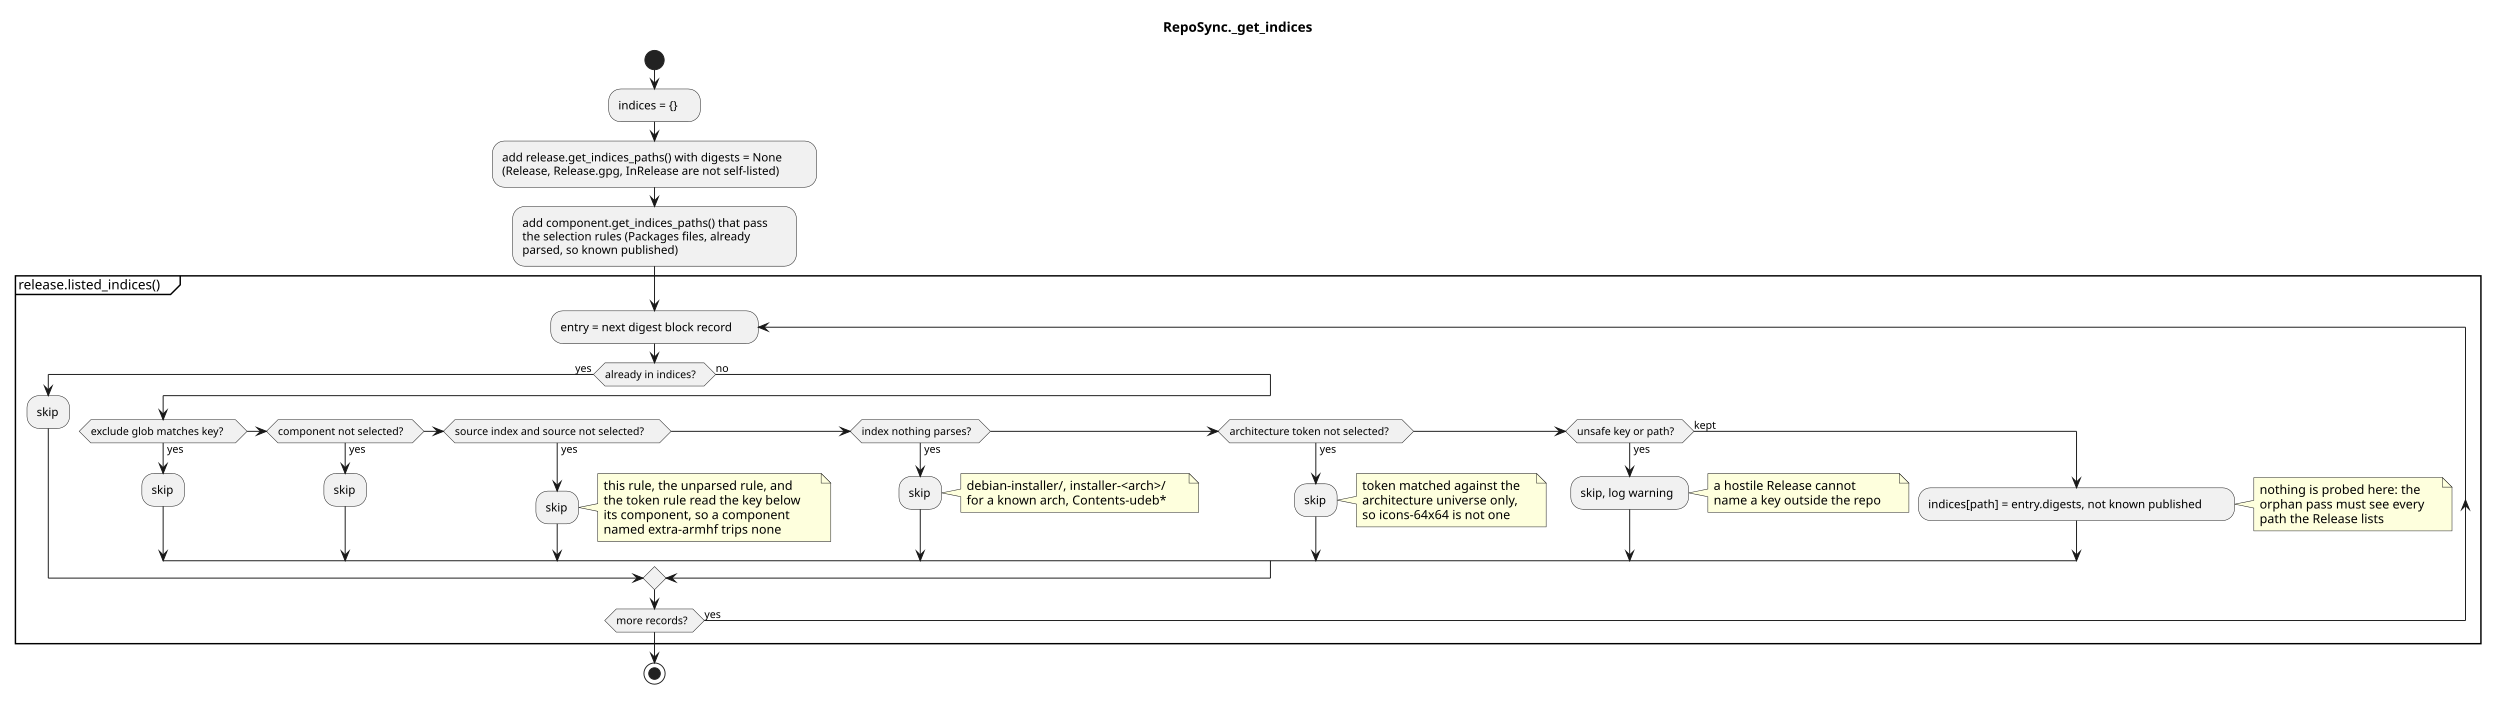
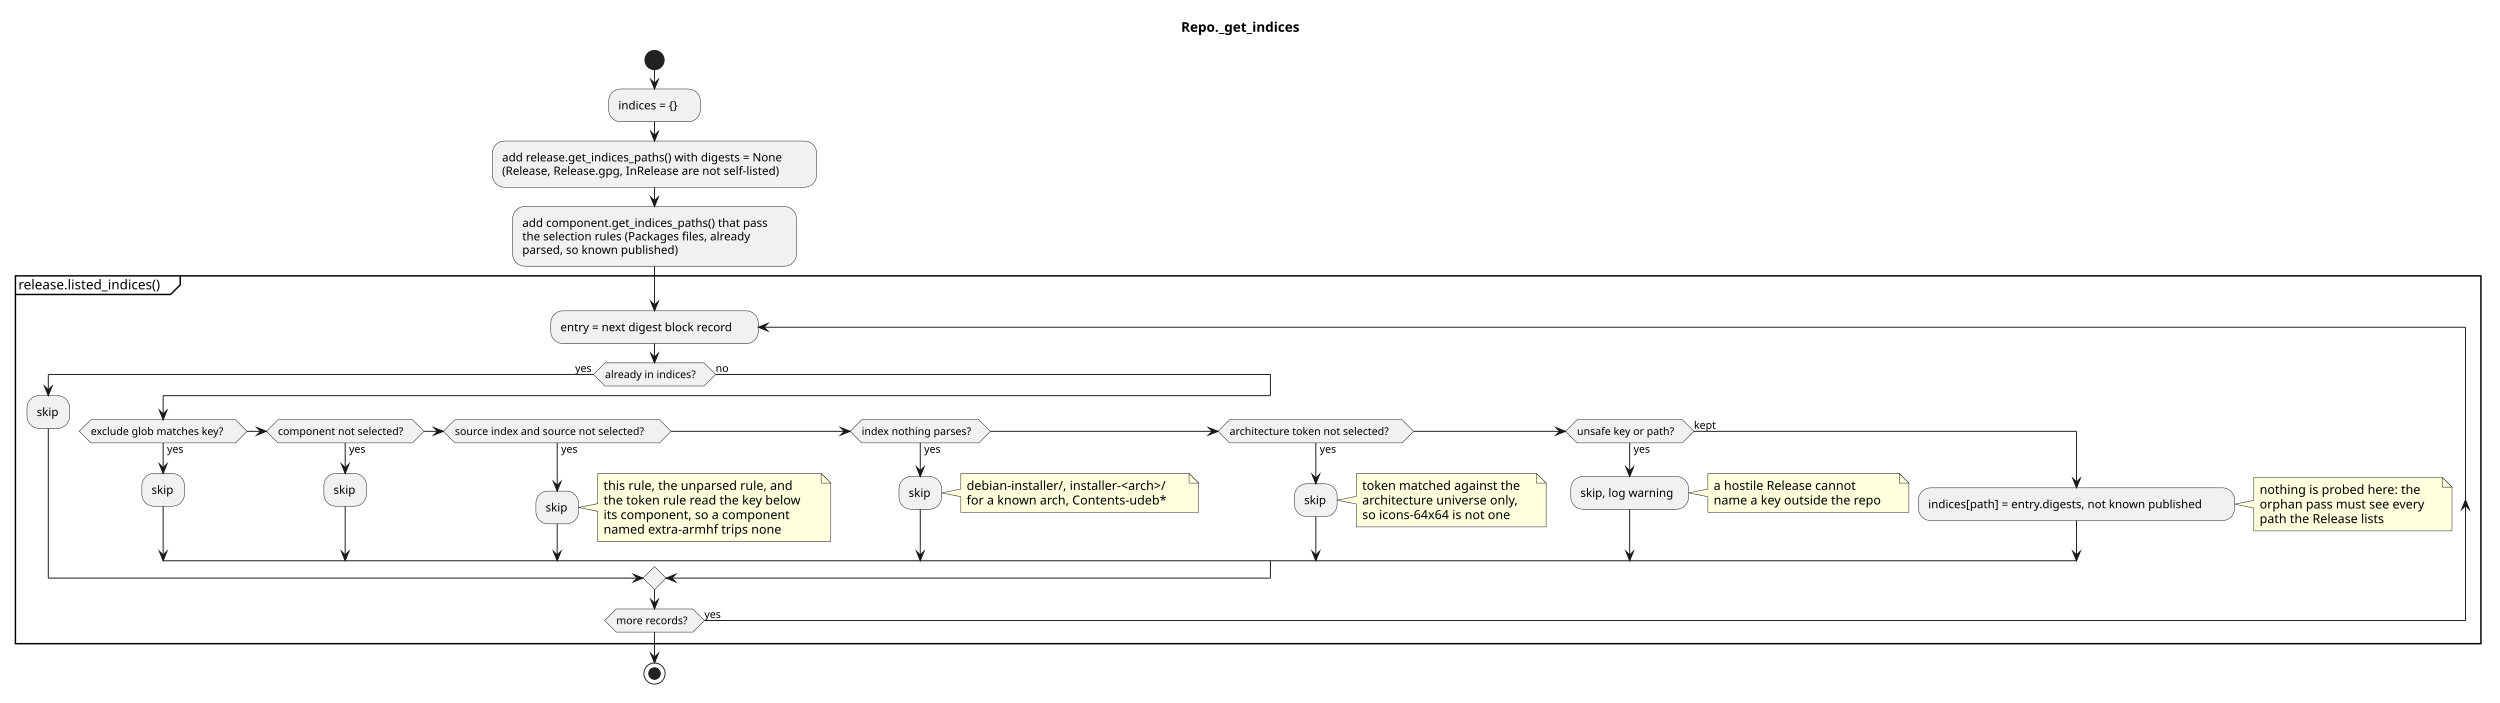
<svg xmlns="http://www.w3.org/2000/svg" version="1.1" data-diagram-type="ACTIVITY" style="width:2593px;height:729px;background:#FFFFFF;" width="2593px" height="729px" viewBox="0 0 2593 729" zoomAndPan="magnify" preserveAspectRatio="none" contentStyleType="text/css">
  <defs />
  <g font-family="sans-serif" lengthAdjust="spacing">
    <g class="title" data-source-line="1">
-       <text x="1206.293" y="32.995" fill="#000" font-size="14" textLength="178.63" font-weight="700">RepoSync._get_indices</text>
+       <text x="1225.031" y="32.995" fill="#000" font-size="14" textLength="141.155" font-weight="700">Repo._get_indices</text>
    </g>
    <ellipse cx="678.88" cy="62.297" rx="10" ry="10" fill="#222" style="stroke:#222;stroke-width:1;" />
    <rect x="631.342" y="92.297" width="95.076" height="33.969" fill="#F1F1F1" style="stroke:#181818;stroke-width:0.5;" rx="12.5" ry="12.5" />
    <text x="641.342" y="113.436" fill="#000" font-size="12" textLength="75.076">indices = {}</text>
    <rect x="510.78" y="146.266" width="336.201" height="47.938" fill="#F1F1F1" style="stroke:#181818;stroke-width:0.5;" rx="12.5" ry="12.5" />
    <text x="520.78" y="167.404" fill="#000" font-size="12" textLength="316.201">add release.get_indices_paths() with digests = None</text>
    <text x="520.78" y="181.373" fill="#000" font-size="12" textLength="313.623">(Release, Release.gpg, InRelease are not self-listed)</text>
    <rect x="531.73" y="214.203" width="294.301" height="61.906" fill="#F1F1F1" style="stroke:#181818;stroke-width:0.5;" rx="12.5" ry="12.5" />
    <text x="541.73" y="235.342" fill="#000" font-size="12" textLength="274.301">add component.get_indices_paths() that pass</text>
    <text x="541.73" y="249.311" fill="#000" font-size="12" textLength="257.051">the selection rules (Packages files, already</text>
    <text x="541.73" y="263.279" fill="#000" font-size="12" textLength="172.371">parsed, so known published)</text>
    <rect x="16" y="286.109" width="2557.217" height="381.507" fill="none" style="stroke:#000;stroke-width:1.5;" />
    <path d="M186.938,286.109 L186.938,295.406 L176.938,305.406 L16,305.406" style="stroke:#000;stroke-width:1.5;" fill="none" />
    <text x="19" y="300.104" fill="#000" font-size="14" textLength="160.938">release.listed_indices()</text>
    <polygon points="627.484,376.375,730.276,376.375,742.276,388.375,730.276,400.375,627.484,400.375,615.484,388.375,627.484,376.375" fill="#F1F1F1" style="stroke:#181818;stroke-width:0.5;stroke-linejoin:miter;stroke-miterlimit:10;" />
    <text x="627.484" y="392.183" fill="#000" font-size="11" textLength="102.792">already in indices?</text>
    <text x="596.476" y="385.781" fill="#000" font-size="11" textLength="19.008">yes</text>
    <text x="742.276" y="385.781" fill="#000" font-size="11" textLength="13.702">no</text>
    <rect x="28" y="410.375" width="44.152" height="33.969" fill="#F1F1F1" style="stroke:#181818;stroke-width:0.5;" rx="12.5" ry="12.5" />
    <text x="38" y="431.514" fill="#000" font-size="12" textLength="24.152">skip</text>
    <polygon points="94.152,435.375,244.269,435.375,256.269,447.375,244.269,459.375,94.152,459.375,82.152,447.375,94.152,435.375" fill="#F1F1F1" style="stroke:#181818;stroke-width:0.5;stroke-linejoin:miter;stroke-miterlimit:10;" />
    <text x="173.211" y="469.585" fill="#000" font-size="11" textLength="19.008">yes</text>
    <text x="94.152" y="451.183" fill="#000" font-size="11" textLength="150.117">exclude glob matches key?</text>
    <rect x="147.135" y="491.085" width="44.152" height="33.969" fill="#F1F1F1" style="stroke:#181818;stroke-width:0.5;" rx="12.5" ry="12.5" />
    <text x="157.135" y="512.224" fill="#000" font-size="12" textLength="24.152">skip</text>
    <polygon points="288.269,435.375,427.778,435.375,439.778,447.375,427.778,459.375,288.269,459.375,276.269,447.375,288.269,435.375" fill="#F1F1F1" style="stroke:#181818;stroke-width:0.5;stroke-linejoin:miter;stroke-miterlimit:10;" />
    <text x="362.023" y="469.585" fill="#000" font-size="11" textLength="19.008">yes</text>
    <text x="288.269" y="451.183" fill="#000" font-size="11" textLength="139.509">component not selected?</text>
    <rect x="335.947" y="491.085" width="44.152" height="33.969" fill="#F1F1F1" style="stroke:#181818;stroke-width:0.5;" rx="12.5" ry="12.5" />
    <text x="345.947" y="512.224" fill="#000" font-size="12" textLength="24.152">skip</text>
    <polygon points="471.778,435.375,684.07,435.375,696.07,447.375,684.07,459.375,471.778,459.375,459.778,447.375,471.778,435.375" fill="#F1F1F1" style="stroke:#181818;stroke-width:0.5;stroke-linejoin:miter;stroke-miterlimit:10;" />
    <text x="581.924" y="469.585" fill="#000" font-size="11" textLength="19.008">yes</text>
    <text x="471.778" y="451.183" fill="#000" font-size="11" textLength="212.292">source index and source not selected?</text>
    <path d="M620,491.085 L620,522.351 L600,526.351 L620,530.351 L620,561.617 A0,0 0 0 0 620,561.617 L861.702,561.617 A0,0 0 0 0 861.702,561.617 L861.702,501.085 L851.702,491.085 L620,491.085 A0,0 0 0 0 620,491.085" style="stroke:#181818;stroke-width:0.5;" fill="#FEFFDD" />
    <path d="M851.702,491.085 L851.702,501.085 L861.702,501.085 L851.702,491.085" style="stroke:#181818;stroke-width:0.5;" fill="#FEFFDD" />
    <text x="626" y="508.152" fill="#000" font-size="13" textLength="209.892">this rule, the unparsed rule, and</text>
    <text x="626" y="523.285" fill="#000" font-size="13" textLength="220.702">the token rule read the key below</text>
    <text x="626" y="538.418" fill="#000" font-size="13" textLength="205.924">its component, so a component</text>
    <text x="626" y="553.551" fill="#000" font-size="13" textLength="196.606">named extra-armhf trips none</text>
    <rect x="555.848" y="509.367" width="44.152" height="33.969" fill="#F1F1F1" style="stroke:#181818;stroke-width:0.5;" rx="12.5" ry="12.5" />
    <text x="565.848" y="530.505" fill="#000" font-size="12" textLength="24.152">skip</text>
    <polygon points="893.702,435.375,1015.293,435.375,1027.293,447.375,1015.293,459.375,893.702,459.375,881.702,447.375,893.702,435.375" fill="#F1F1F1" style="stroke:#181818;stroke-width:0.5;stroke-linejoin:miter;stroke-miterlimit:10;" />
    <text x="958.497" y="469.585" fill="#000" font-size="11" textLength="19.008">yes</text>
    <text x="893.702" y="451.183" fill="#000" font-size="11" textLength="121.591">index nothing parses?</text>
    <path d="M996.573,491.085 L996.573,507.218 L976.573,511.218 L996.573,515.218 L996.573,531.351 A0,0 0 0 0 996.573,531.351 L1243.29,531.351 A0,0 0 0 0 1243.29,531.351 L1243.29,501.085 L1233.29,491.085 L996.573,491.085 A0,0 0 0 0 996.573,491.085" style="stroke:#181818;stroke-width:0.5;" fill="#FEFFDD" />
    <path d="M1233.29,491.085 L1233.29,501.085 L1243.29,501.085 L1233.29,491.085" style="stroke:#181818;stroke-width:0.5;" fill="#FEFFDD" />
    <text x="1002.573" y="508.152" fill="#000" font-size="13" textLength="225.716">debian-installer/, installer-&lt;arch&gt;/</text>
    <text x="1002.573" y="523.285" fill="#000" font-size="13" textLength="220.2">for a known arch, Contents-udeb*</text>
    <rect x="932.421" y="494.234" width="44.152" height="33.969" fill="#F1F1F1" style="stroke:#181818;stroke-width:0.5;" rx="12.5" ry="12.5" />
    <text x="942.421" y="515.373" fill="#000" font-size="12" textLength="24.152">skip</text>
    <polygon points="1275.29,435.375,1454.26,435.375,1466.26,447.375,1454.26,459.375,1275.29,459.375,1263.29,447.375,1275.29,435.375" fill="#F1F1F1" style="stroke:#181818;stroke-width:0.5;stroke-linejoin:miter;stroke-miterlimit:10;" />
    <text x="1368.775" y="469.585" fill="#000" font-size="11" textLength="19.008">yes</text>
    <text x="1275.29" y="451.183" fill="#000" font-size="11" textLength="178.97">architecture token not selected?</text>
    <path d="M1406.851,491.085 L1406.851,514.785 L1386.851,518.785 L1406.851,522.785 L1406.851,546.484 A0,0 0 0 0 1406.851,546.484 L1603.668,546.484 A0,0 0 0 0 1603.668,546.484 L1603.668,501.085 L1593.668,491.085 L1406.851,491.085 A0,0 0 0 0 1406.851,491.085" style="stroke:#181818;stroke-width:0.5;" fill="#FEFFDD" />
    <path d="M1593.668,491.085 L1593.668,501.085 L1603.668,501.085 L1593.668,491.085" style="stroke:#181818;stroke-width:0.5;" fill="#FEFFDD" />
    <text x="1412.851" y="508.152" fill="#000" font-size="13" textLength="175.817">token matched against the</text>
    <text x="1412.851" y="523.285" fill="#000" font-size="13" textLength="175.024">architecture universe only,</text>
    <text x="1412.851" y="538.418" fill="#000" font-size="13" textLength="166.315">so icons-64x64 is not one</text>
    <rect x="1342.699" y="501.8" width="44.152" height="33.969" fill="#F1F1F1" style="stroke:#181818;stroke-width:0.5;" rx="12.5" ry="12.5" />
    <text x="1352.699" y="522.939" fill="#000" font-size="12" textLength="24.152">skip</text>
    <polygon points="1635.668,435.375,1744.959,435.375,1756.959,447.375,1744.959,459.375,1635.668,459.375,1623.668,447.375,1635.668,435.375" fill="#F1F1F1" style="stroke:#181818;stroke-width:0.5;stroke-linejoin:miter;stroke-miterlimit:10;" />
    <text x="1694.314" y="469.585" fill="#000" font-size="11" textLength="19.008">yes</text>
    <text x="1635.668" y="451.183" fill="#000" font-size="11" textLength="109.291">unsafe key or path?</text>
    <text x="1756.959" y="444.781" fill="#000" font-size="11" textLength="24.433">kept</text>
    <path d="M1771.39,491.085 L1771.39,507.218 L1751.39,511.218 L1771.39,515.218 L1771.39,531.351 A0,0 0 0 0 1771.39,531.351 L1979.913,531.351 A0,0 0 0 0 1979.913,531.351 L1979.913,501.085 L1969.913,491.085 L1771.39,491.085 A0,0 0 0 0 1771.39,491.085" style="stroke:#181818;stroke-width:0.5;" fill="#FEFFDD" />
    <path d="M1969.913,491.085 L1969.913,501.085 L1979.913,501.085 L1969.913,491.085" style="stroke:#181818;stroke-width:0.5;" fill="#FEFFDD" />
    <text x="1777.39" y="508.152" fill="#000" font-size="13" textLength="159.669">a hostile Release cannot</text>
    <text x="1777.39" y="523.285" fill="#000" font-size="13" textLength="187.522">name a key outside the repo</text>
    <rect x="1629.238" y="494.234" width="122.152" height="33.969" fill="#F1F1F1" style="stroke:#181818;stroke-width:0.5;" rx="12.5" ry="12.5" />
    <text x="1639.238" y="515.373" fill="#000" font-size="12" textLength="102.152">skip, log warning</text>
    <path d="M2337.659,495.25 L2337.659,518.949 L2317.659,522.949 L2337.659,526.949 L2337.659,550.648 A0,0 0 0 0 2337.659,550.648 L2543.217,550.648 A0,0 0 0 0 2543.217,550.648 L2543.217,505.25 L2533.217,495.25 L2337.659,495.25 A0,0 0 0 0 2337.659,495.25" style="stroke:#181818;stroke-width:0.5;" fill="#FEFFDD" />
    <path d="M2533.217,495.25 L2533.217,505.25 L2543.217,505.25 L2533.217,495.25" style="stroke:#181818;stroke-width:0.5;" fill="#FEFFDD" />
    <text x="2343.659" y="512.316" fill="#000" font-size="13" textLength="177.893">nothing is probed here: the</text>
    <text x="2343.659" y="527.449" fill="#000" font-size="13" textLength="184.558">orphan pass must see every</text>
    <text x="2343.659" y="542.582" fill="#000" font-size="13" textLength="140.531">path the Release lists</text>
    <rect x="1989.913" y="505.964" width="327.746" height="33.969" fill="#F1F1F1" style="stroke:#181818;stroke-width:0.5;" rx="12.5" ry="12.5" />
    <text x="1999.913" y="527.103" fill="#000" font-size="12" textLength="307.746">indices[path] = entry.digests, not known published</text>
    <polygon points="678.88,587.617,690.88,599.617,678.88,611.617,666.88,599.617,678.88,587.617" fill="#F1F1F1" style="stroke:#181818;stroke-width:0.5;stroke-linejoin:miter;stroke-miterlimit:10;" />
    <rect x="571.278" y="322.406" width="215.205" height="33.969" fill="#F1F1F1" style="stroke:#181818;stroke-width:0.5;" rx="12.5" ry="12.5" />
    <text x="581.278" y="343.545" fill="#000" font-size="12" textLength="195.205">entry = next digest block record</text>
    <polygon points="639.193,631.617,718.567,631.617,730.567,643.617,718.567,655.617,639.193,655.617,627.193,643.617,639.193,631.617" fill="#F1F1F1" style="stroke:#181818;stroke-width:0.5;stroke-linejoin:miter;stroke-miterlimit:10;" />
    <text x="639.193" y="647.425" fill="#000" font-size="11" textLength="79.374">more records?</text>
    <text x="730.567" y="641.022" fill="#000" font-size="11" textLength="19.008">yes</text>
    <ellipse cx="678.88" cy="698.617" rx="11" ry="11" fill="none" style="stroke:#222;stroke-width:1;" />
    <ellipse cx="678.88" cy="698.617" rx="6" ry="6" fill="#222" style="stroke:#222;stroke-width:1;" />
    <line x1="678.88" y1="72.297" x2="678.88" y2="92.297" style="stroke:#181818;stroke-width:1;" />
    <polygon points="674.88,82.297,678.88,92.297,682.88,82.297,678.88,86.297" fill="#181818" style="stroke:#181818;stroke-width:1;stroke-linejoin:miter;stroke-miterlimit:10;" />
    <line x1="678.88" y1="126.266" x2="678.88" y2="146.266" style="stroke:#181818;stroke-width:1;" />
    <polygon points="674.88,136.266,678.88,146.266,682.88,136.266,678.88,140.266" fill="#181818" style="stroke:#181818;stroke-width:1;stroke-linejoin:miter;stroke-miterlimit:10;" />
    <line x1="678.88" y1="194.203" x2="678.88" y2="214.203" style="stroke:#181818;stroke-width:1;" />
    <polygon points="674.88,204.203,678.88,214.203,682.88,204.203,678.88,208.203" fill="#181818" style="stroke:#181818;stroke-width:1;stroke-linejoin:miter;stroke-miterlimit:10;" />
    <line x1="169.211" y1="459.375" x2="169.211" y2="491.085" style="stroke:#181818;stroke-width:1;" />
    <polygon points="165.211,481.085,169.211,491.085,173.211,481.085,169.211,485.085" fill="#181818" style="stroke:#181818;stroke-width:1;stroke-linejoin:miter;stroke-miterlimit:10;" />
    <line x1="169.211" y1="525.054" x2="169.211" y2="581.617" style="stroke:#181818;stroke-width:1;" />
    <polygon points="165.211,571.617,169.211,581.617,173.211,571.617,169.211,575.617" fill="#181818" style="stroke:#181818;stroke-width:1;stroke-linejoin:miter;stroke-miterlimit:10;" />
    <line x1="358.023" y1="459.375" x2="358.023" y2="491.085" style="stroke:#181818;stroke-width:1;" />
    <polygon points="354.023,481.085,358.023,491.085,362.023,481.085,358.023,485.085" fill="#181818" style="stroke:#181818;stroke-width:1;stroke-linejoin:miter;stroke-miterlimit:10;" />
    <line x1="358.023" y1="525.054" x2="358.023" y2="581.617" style="stroke:#181818;stroke-width:1;" />
    <polygon points="354.023,571.617,358.023,581.617,362.023,571.617,358.023,575.617" fill="#181818" style="stroke:#181818;stroke-width:1;stroke-linejoin:miter;stroke-miterlimit:10;" />
    <line x1="577.924" y1="459.375" x2="577.924" y2="509.367" style="stroke:#181818;stroke-width:1;" />
    <polygon points="573.924,499.367,577.924,509.367,581.924,499.367,577.924,503.367" fill="#181818" style="stroke:#181818;stroke-width:1;stroke-linejoin:miter;stroke-miterlimit:10;" />
    <line x1="577.924" y1="543.335" x2="577.924" y2="581.617" style="stroke:#181818;stroke-width:1;" />
    <polygon points="573.924,571.617,577.924,581.617,581.924,571.617,577.924,575.617" fill="#181818" style="stroke:#181818;stroke-width:1;stroke-linejoin:miter;stroke-miterlimit:10;" />
    <line x1="954.497" y1="459.375" x2="954.497" y2="494.234" style="stroke:#181818;stroke-width:1;" />
    <polygon points="950.497,484.234,954.497,494.234,958.497,484.234,954.497,488.234" fill="#181818" style="stroke:#181818;stroke-width:1;stroke-linejoin:miter;stroke-miterlimit:10;" />
    <line x1="954.497" y1="528.203" x2="954.497" y2="581.617" style="stroke:#181818;stroke-width:1;" />
    <polygon points="950.497,571.617,954.497,581.617,958.497,571.617,954.497,575.617" fill="#181818" style="stroke:#181818;stroke-width:1;stroke-linejoin:miter;stroke-miterlimit:10;" />
    <line x1="1364.775" y1="459.375" x2="1364.775" y2="501.8" style="stroke:#181818;stroke-width:1;" />
    <polygon points="1360.775,491.8,1364.775,501.8,1368.775,491.8,1364.775,495.8" fill="#181818" style="stroke:#181818;stroke-width:1;stroke-linejoin:miter;stroke-miterlimit:10;" />
    <line x1="1364.775" y1="535.769" x2="1364.775" y2="581.617" style="stroke:#181818;stroke-width:1;" />
    <polygon points="1360.775,571.617,1364.775,581.617,1368.775,571.617,1364.775,575.617" fill="#181818" style="stroke:#181818;stroke-width:1;stroke-linejoin:miter;stroke-miterlimit:10;" />
    <line x1="1690.314" y1="459.375" x2="1690.314" y2="494.234" style="stroke:#181818;stroke-width:1;" />
    <polygon points="1686.314,484.234,1690.314,494.234,1694.314,484.234,1690.314,488.234" fill="#181818" style="stroke:#181818;stroke-width:1;stroke-linejoin:miter;stroke-miterlimit:10;" />
    <line x1="1690.314" y1="528.203" x2="1690.314" y2="581.617" style="stroke:#181818;stroke-width:1;" />
    <polygon points="1686.314,571.617,1690.314,581.617,1694.314,571.617,1690.314,575.617" fill="#181818" style="stroke:#181818;stroke-width:1;stroke-linejoin:miter;stroke-miterlimit:10;" />
    <line x1="256.269" y1="447.375" x2="276.269" y2="447.375" style="stroke:#181818;stroke-width:1;" />
    <polygon points="266.269,443.375,276.269,447.375,266.269,451.375,270.269,447.375" fill="#181818" style="stroke:#181818;stroke-width:1;stroke-linejoin:miter;stroke-miterlimit:10;" />
    <line x1="439.778" y1="447.375" x2="459.778" y2="447.375" style="stroke:#181818;stroke-width:1;" />
    <polygon points="449.778,443.375,459.778,447.375,449.778,451.375,453.778,447.375" fill="#181818" style="stroke:#181818;stroke-width:1;stroke-linejoin:miter;stroke-miterlimit:10;" />
    <line x1="696.07" y1="447.375" x2="881.702" y2="447.375" style="stroke:#181818;stroke-width:1;" />
    <polygon points="871.702,443.375,881.702,447.375,871.702,451.375,875.702,447.375" fill="#181818" style="stroke:#181818;stroke-width:1;stroke-linejoin:miter;stroke-miterlimit:10;" />
    <line x1="1027.293" y1="447.375" x2="1263.29" y2="447.375" style="stroke:#181818;stroke-width:1;" />
    <polygon points="1253.29,443.375,1263.29,447.375,1253.29,451.375,1257.29,447.375" fill="#181818" style="stroke:#181818;stroke-width:1;stroke-linejoin:miter;stroke-miterlimit:10;" />
    <line x1="1466.26" y1="447.375" x2="1623.668" y2="447.375" style="stroke:#181818;stroke-width:1;" />
    <polygon points="1613.668,443.375,1623.668,447.375,1613.668,451.375,1617.668,447.375" fill="#181818" style="stroke:#181818;stroke-width:1;stroke-linejoin:miter;stroke-miterlimit:10;" />
    <line x1="742.276" y1="388.375" x2="1317.685" y2="388.375" style="stroke:#181818;stroke-width:1;" />
    <line x1="1317.685" y1="388.375" x2="1317.685" y2="410.375" style="stroke:#181818;stroke-width:1;" />
    <line x1="1317.685" y1="410.375" x2="169.211" y2="410.375" style="stroke:#181818;stroke-width:1;" />
    <line x1="169.211" y1="410.375" x2="169.211" y2="435.375" style="stroke:#181818;stroke-width:1;" />
    <polygon points="165.211,425.375,169.211,435.375,173.211,425.375,169.211,429.375" fill="#181818" style="stroke:#181818;stroke-width:1;stroke-linejoin:miter;stroke-miterlimit:10;" />
    <line x1="1756.959" y1="447.375" x2="2153.786" y2="447.375" style="stroke:#181818;stroke-width:1;" />
    <line x1="2153.786" y1="447.375" x2="2153.786" y2="505.964" style="stroke:#181818;stroke-width:1;" />
    <polygon points="2149.786,495.964,2153.786,505.964,2157.786,495.964,2153.786,499.964" fill="#181818" style="stroke:#181818;stroke-width:1;stroke-linejoin:miter;stroke-miterlimit:10;" />
    <line x1="2153.786" y1="539.933" x2="2153.786" y2="581.617" style="stroke:#181818;stroke-width:1;" />
    <polygon points="2149.786,571.617,2153.786,581.617,2157.786,571.617,2153.786,575.617" fill="#181818" style="stroke:#181818;stroke-width:1;stroke-linejoin:miter;stroke-miterlimit:10;" />
    <line x1="169.211" y1="581.617" x2="2153.786" y2="581.617" style="stroke:#181818;stroke-width:1;" />
    <line x1="615.484" y1="388.375" x2="50.076" y2="388.375" style="stroke:#181818;stroke-width:1;" />
    <line x1="50.076" y1="388.375" x2="50.076" y2="410.375" style="stroke:#181818;stroke-width:1;" />
    <polygon points="46.076,400.375,50.076,410.375,54.076,400.375,50.076,404.375" fill="#181818" style="stroke:#181818;stroke-width:1;stroke-linejoin:miter;stroke-miterlimit:10;" />
    <line x1="50.076" y1="444.344" x2="50.076" y2="599.617" style="stroke:#181818;stroke-width:1;" />
    <line x1="50.076" y1="599.617" x2="666.88" y2="599.617" style="stroke:#181818;stroke-width:1;" />
    <polygon points="656.88,595.617,666.88,599.617,656.88,603.617,660.88,599.617" fill="#181818" style="stroke:#181818;stroke-width:1;stroke-linejoin:miter;stroke-miterlimit:10;" />
    <line x1="1317.685" y1="581.617" x2="1317.685" y2="599.617" style="stroke:#181818;stroke-width:1;" />
    <line x1="1317.685" y1="599.617" x2="690.88" y2="599.617" style="stroke:#181818;stroke-width:1;" />
    <polygon points="700.88,595.617,690.88,599.617,700.88,603.617,696.88,599.617" fill="#181818" style="stroke:#181818;stroke-width:1;stroke-linejoin:miter;stroke-miterlimit:10;" />
    <line x1="678.88" y1="356.375" x2="678.88" y2="376.375" style="stroke:#181818;stroke-width:1;" />
    <polygon points="674.88,366.375,678.88,376.375,682.88,366.375,678.88,370.375" fill="#181818" style="stroke:#181818;stroke-width:1;stroke-linejoin:miter;stroke-miterlimit:10;" />
    <line x1="730.567" y1="643.617" x2="2557.217" y2="643.617" style="stroke:#181818;stroke-width:1;" />
    <polygon points="2553.217,528.457,2557.217,518.457,2561.217,528.457,2557.217,524.457" fill="#181818" style="stroke:#181818;stroke-width:1;stroke-linejoin:miter;stroke-miterlimit:10;" />
    <line x1="2557.217" y1="339.391" x2="2557.217" y2="643.617" style="stroke:#181818;stroke-width:1;" />
    <line x1="2557.217" y1="339.391" x2="786.483" y2="339.391" style="stroke:#181818;stroke-width:1;" />
    <polygon points="796.483,335.391,786.483,339.391,796.483,343.391,792.483,339.391" fill="#181818" style="stroke:#181818;stroke-width:1;stroke-linejoin:miter;stroke-miterlimit:10;" />
    <line x1="678.88" y1="611.617" x2="678.88" y2="631.617" style="stroke:#181818;stroke-width:1;" />
    <polygon points="674.88,621.617,678.88,631.617,682.88,621.617,678.88,625.617" fill="#181818" style="stroke:#181818;stroke-width:1;stroke-linejoin:miter;stroke-miterlimit:10;" />
    <line x1="678.88" y1="276.109" x2="678.88" y2="322.406" style="stroke:#181818;stroke-width:1;" />
    <polygon points="674.88,312.406,678.88,322.406,682.88,312.406,678.88,316.406" fill="#181818" style="stroke:#181818;stroke-width:1;stroke-linejoin:miter;stroke-miterlimit:10;" />
    <line x1="678.88" y1="655.617" x2="678.88" y2="687.617" style="stroke:#181818;stroke-width:1;" />
    <polygon points="674.88,677.617,678.88,687.617,682.88,677.617,678.88,681.617" fill="#181818" style="stroke:#181818;stroke-width:1;stroke-linejoin:miter;stroke-miterlimit:10;" />
  </g>
</svg>
